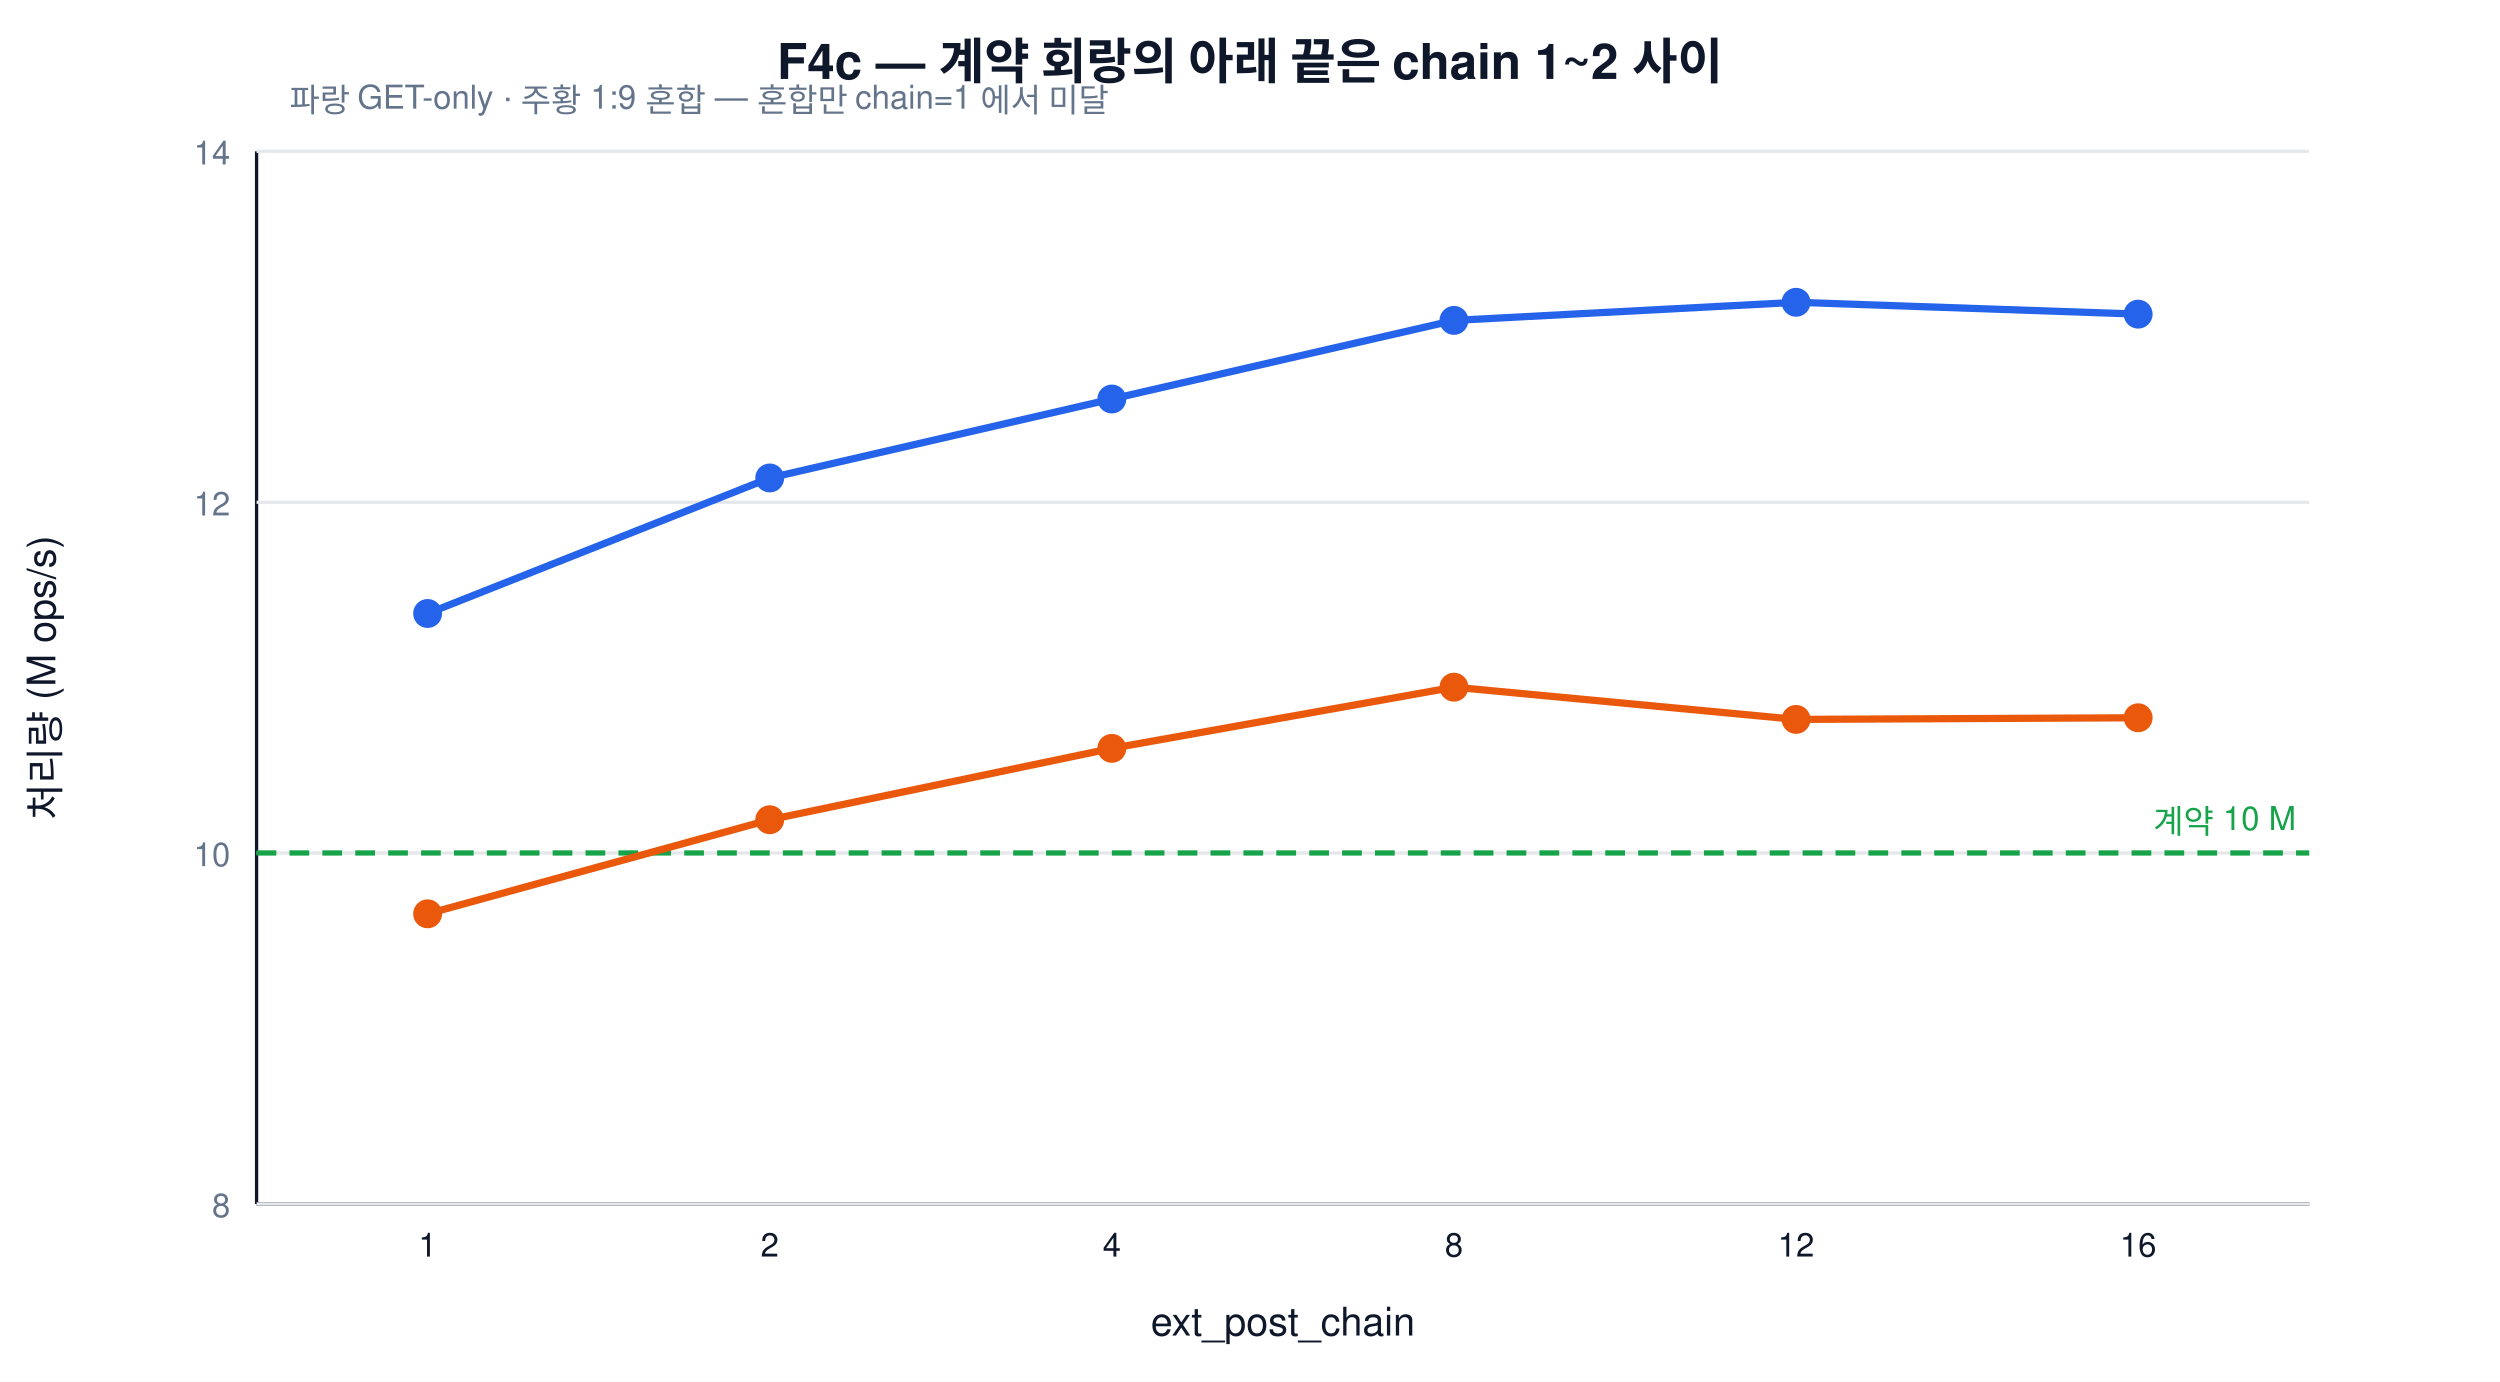
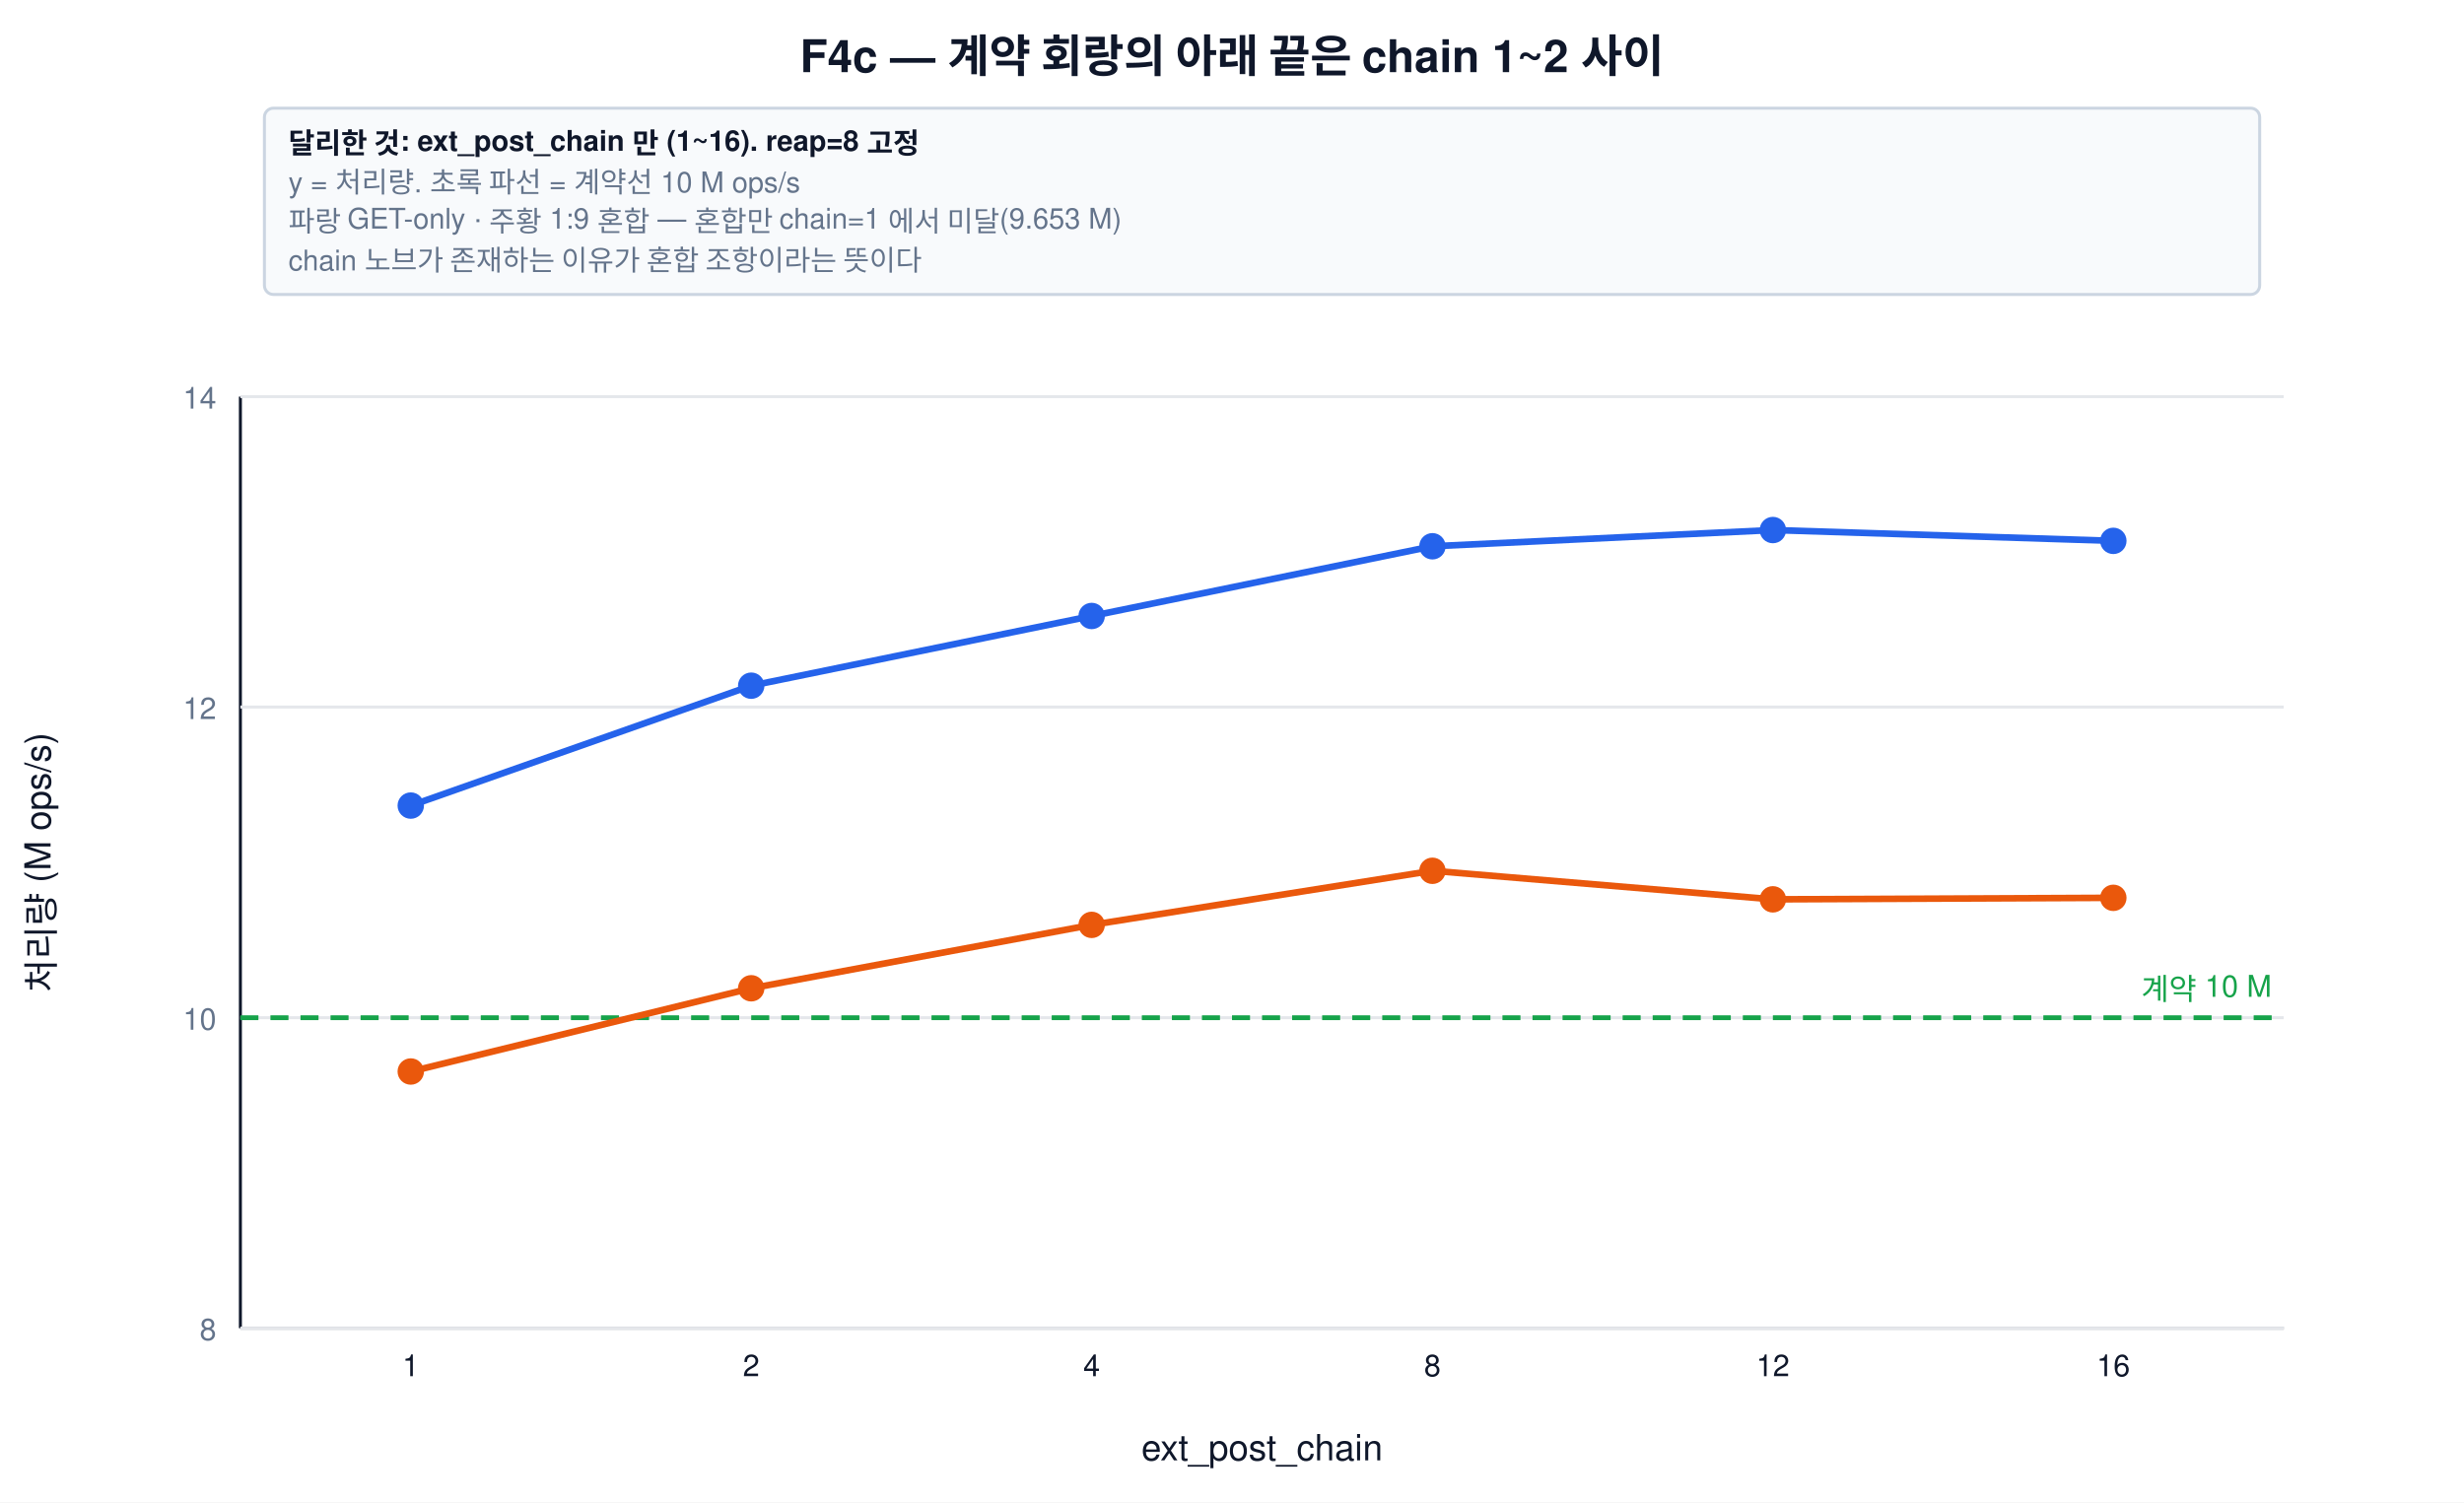
- <svg xmlns="http://www.w3.org/2000/svg" width="760" height="420" viewBox="0 0 760 420" font-family="Helvetica,Arial,sans-serif">
-   <rect width="760" height="420" fill="white" />
-   <text x="380.0" y="24.0" font-size="15" fill="#0f172a" text-anchor="middle" font-weight="600">F4c — 계약 회랑의 아래 끝은 chain 1~2 사이</text>
-   <line x1="78.0" y1="366.0" x2="702.0" y2="366.0" stroke="#0f172a" stroke-width="1" />
-   <line x1="78.0" y1="46.0" x2="78.0" y2="366.0" stroke="#0f172a" stroke-width="1" />
-   <text x="390.0" y="406.0" font-size="12" fill="#0f172a" text-anchor="middle" font-weight="400">ext_post_chain</text>
-   <text x="18" y="206.0" font-size="12" fill="#0f172a" text-anchor="middle" transform="rotate(-90 18 206.0)">처리량 (M ops/s)</text>
-   <line x1="78.0" y1="366.0" x2="702.0" y2="366.0" stroke="#e5e7eb" stroke-width="1" />
-   <text x="70.0" y="370.0" font-size="10" fill="#64748b" text-anchor="end" font-weight="400">8</text>
-   <line x1="78.0" y1="259.3" x2="702.0" y2="259.3" stroke="#e5e7eb" stroke-width="1" />
-   <text x="70.0" y="263.3" font-size="10" fill="#64748b" text-anchor="end" font-weight="400">10</text>
-   <line x1="78.0" y1="152.7" x2="702.0" y2="152.7" stroke="#e5e7eb" stroke-width="1" />
-   <text x="70.0" y="156.7" font-size="10" fill="#64748b" text-anchor="end" font-weight="400">12</text>
-   <line x1="78.0" y1="46.0" x2="702.0" y2="46.0" stroke="#e5e7eb" stroke-width="1" />
-   <text x="70.0" y="50.0" font-size="10" fill="#64748b" text-anchor="end" font-weight="400">14</text>
-   <line x1="78.0" y1="259.3" x2="702.0" y2="259.3" stroke="#16a34a" stroke-width="1.6" stroke-dasharray="6 4" />
-   <text x="698.0" y="253.3" font-size="10" fill="#16a34a" text-anchor="end" font-weight="400">계약 10 M</text>
-   <path d="M 130.0,186.5 L 234.0,145.3 L 338.0,121.3 L 442.0,97.4 L 546.0,91.9 L 650.0,95.5" fill="none" stroke="#2563eb" stroke-width="2.2" />
-   <circle cx="130.0" cy="186.5" r="3.6" fill="#2563eb" stroke="#2563eb" stroke-width="1.6" />
-   <circle cx="234.0" cy="145.3" r="3.6" fill="#2563eb" stroke="#2563eb" stroke-width="1.6" />
-   <circle cx="338.0" cy="121.3" r="3.6" fill="#2563eb" stroke="#2563eb" stroke-width="1.6" />
-   <circle cx="442.0" cy="97.4" r="3.6" fill="#2563eb" stroke="#2563eb" stroke-width="1.6" />
-   <circle cx="546.0" cy="91.9" r="3.6" fill="#2563eb" stroke="#2563eb" stroke-width="1.6" />
-   <circle cx="650.0" cy="95.5" r="3.6" fill="#2563eb" stroke="#2563eb" stroke-width="1.6" />
-   <path d="M 130.0,277.8 L 234.0,249.2 L 338.0,227.5 L 442.0,208.9 L 546.0,218.7 L 650.0,218.2" fill="none" stroke="#ea580c" stroke-width="2.2" />
-   <circle cx="130.0" cy="277.8" r="3.6" fill="#ea580c" stroke="#ea580c" stroke-width="1.6" />
-   <circle cx="234.0" cy="249.2" r="3.6" fill="#ea580c" stroke="#ea580c" stroke-width="1.6" />
-   <circle cx="338.0" cy="227.5" r="3.6" fill="#ea580c" stroke="#ea580c" stroke-width="1.6" />
-   <circle cx="442.0" cy="208.9" r="3.6" fill="#ea580c" stroke="#ea580c" stroke-width="1.6" />
-   <circle cx="546.0" cy="218.7" r="3.6" fill="#ea580c" stroke="#ea580c" stroke-width="1.6" />
-   <circle cx="650.0" cy="218.2" r="3.6" fill="#ea580c" stroke="#ea580c" stroke-width="1.6" />
-   <text x="130.0" y="382.0" font-size="10" fill="#0f172a" text-anchor="middle" font-weight="400">1</text>
-   <text x="234.0" y="382.0" font-size="10" fill="#0f172a" text-anchor="middle" font-weight="400">2</text>
-   <text x="338.0" y="382.0" font-size="10" fill="#0f172a" text-anchor="middle" font-weight="400">4</text>
-   <text x="442.0" y="382.0" font-size="10" fill="#0f172a" text-anchor="middle" font-weight="400">8</text>
-   <text x="546.0" y="382.0" font-size="10" fill="#0f172a" text-anchor="middle" font-weight="400">12</text>
-   <text x="650.0" y="382.0" font-size="10" fill="#0f172a" text-anchor="middle" font-weight="400">16</text>
-   <text x="88.0" y="34.0" font-size="10" fill="#64748b" text-anchor="start" font-weight="400">파랑 GET-only · 주황 1:9 혼합 — 혼합만 chain=1 에서 미달</text>
+ <svg xmlns="http://www.w3.org/2000/svg" width="820" height="500" viewBox="0 0 820 500" font-family="Helvetica,Arial,sans-serif">
+   <rect width="820" height="500" fill="white" />
+   <text x="410.0" y="24.0" font-size="15" fill="#0f172a" text-anchor="middle" font-weight="600">F4c — 계약 회랑의 아래 끝은 chain 1~2 사이</text>
+   <line x1="80.0" y1="442.0" x2="760.0" y2="442.0" stroke="#0f172a" stroke-width="1" />
+   <line x1="80.0" y1="132.0" x2="80.0" y2="442.0" stroke="#0f172a" stroke-width="1" />
+   <text x="420.0" y="486.0" font-size="12" fill="#0f172a" text-anchor="middle" font-weight="400">ext_post_chain</text>
+   <text x="18" y="287.0" font-size="12" fill="#0f172a" text-anchor="middle" transform="rotate(-90 18 287.0)">처리량 (M ops/s)</text>
+   <line x1="80.0" y1="442.0" x2="760.0" y2="442.0" stroke="#e5e7eb" stroke-width="1" />
+   <text x="72.0" y="446.0" font-size="10" fill="#64748b" text-anchor="end" font-weight="400">8</text>
+   <line x1="80.0" y1="338.7" x2="760.0" y2="338.7" stroke="#e5e7eb" stroke-width="1" />
+   <text x="72.0" y="342.7" font-size="10" fill="#64748b" text-anchor="end" font-weight="400">10</text>
+   <line x1="80.0" y1="235.3" x2="760.0" y2="235.3" stroke="#e5e7eb" stroke-width="1" />
+   <text x="72.0" y="239.3" font-size="10" fill="#64748b" text-anchor="end" font-weight="400">12</text>
+   <line x1="80.0" y1="132.0" x2="760.0" y2="132.0" stroke="#e5e7eb" stroke-width="1" />
+   <text x="72.0" y="136.0" font-size="10" fill="#64748b" text-anchor="end" font-weight="400">14</text>
+   <line x1="80.0" y1="338.7" x2="760.0" y2="338.7" stroke="#16a34a" stroke-width="1.6" stroke-dasharray="6 4" />
+   <text x="756.0" y="332.7" font-size="10" fill="#16a34a" text-anchor="end" font-weight="400">계약 10 M</text>
+   <path d="M 136.7,268.1 L 250.0,228.2 L 363.3,205.0 L 476.7,181.8 L 590.0,176.4 L 703.3,180.0" fill="none" stroke="#2563eb" stroke-width="2.2" />
+   <circle cx="136.7" cy="268.1" r="3.6" fill="#2563eb" stroke="#2563eb" stroke-width="1.6" />
+   <circle cx="250.0" cy="228.2" r="3.6" fill="#2563eb" stroke="#2563eb" stroke-width="1.6" />
+   <circle cx="363.3" cy="205.0" r="3.6" fill="#2563eb" stroke="#2563eb" stroke-width="1.6" />
+   <circle cx="476.7" cy="181.8" r="3.6" fill="#2563eb" stroke="#2563eb" stroke-width="1.6" />
+   <circle cx="590.0" cy="176.4" r="3.6" fill="#2563eb" stroke="#2563eb" stroke-width="1.6" />
+   <circle cx="703.3" cy="180.0" r="3.6" fill="#2563eb" stroke="#2563eb" stroke-width="1.6" />
+   <path d="M 136.7,356.6 L 250.0,328.9 L 363.3,307.8 L 476.7,289.8 L 590.0,299.3 L 703.3,298.8" fill="none" stroke="#ea580c" stroke-width="2.2" />
+   <circle cx="136.7" cy="356.6" r="3.6" fill="#ea580c" stroke="#ea580c" stroke-width="1.6" />
+   <circle cx="250.0" cy="328.9" r="3.6" fill="#ea580c" stroke="#ea580c" stroke-width="1.6" />
+   <circle cx="363.3" cy="307.8" r="3.6" fill="#ea580c" stroke="#ea580c" stroke-width="1.6" />
+   <circle cx="476.7" cy="289.8" r="3.6" fill="#ea580c" stroke="#ea580c" stroke-width="1.6" />
+   <circle cx="590.0" cy="299.3" r="3.6" fill="#ea580c" stroke="#ea580c" stroke-width="1.6" />
+   <circle cx="703.3" cy="298.8" r="3.6" fill="#ea580c" stroke="#ea580c" stroke-width="1.6" />
+   <text x="136.7" y="458.0" font-size="10" fill="#0f172a" text-anchor="middle" font-weight="400">1</text>
+   <text x="250.0" y="458.0" font-size="10" fill="#0f172a" text-anchor="middle" font-weight="400">2</text>
+   <text x="363.3" y="458.0" font-size="10" fill="#0f172a" text-anchor="middle" font-weight="400">4</text>
+   <text x="476.7" y="458.0" font-size="10" fill="#0f172a" text-anchor="middle" font-weight="400">8</text>
+   <text x="590.0" y="458.0" font-size="10" fill="#0f172a" text-anchor="middle" font-weight="400">12</text>
+   <text x="703.3" y="458.0" font-size="10" fill="#0f172a" text-anchor="middle" font-weight="400">16</text>
+   <rect x="88.0" y="36.0" width="664.0" height="62" fill="#f8fafc" stroke="#cbd5e1" stroke-width="1" rx="3" />
+   <text x="96.0" y="51.0" font-size="9.5" fill="#0f172a" text-anchor="start" font-weight="600">달리한 것: ext_post_chain 만 (1~16). reap=8 고정</text>
+   <text x="96.0" y="64.0" font-size="9.5" fill="#64748b" text-anchor="start" font-weight="400">y = 처리량. 초록 파선 = 계약선 10 M ops/s</text>
+   <text x="96.0" y="77.0" font-size="9.5" fill="#64748b" text-anchor="start" font-weight="400">파랑 GET-only · 주황 1:9 혼합 — 혼합만 chain=1 에서 미달(9.653 M)</text>
+   <text x="96.0" y="90.0" font-size="9.5" fill="#64748b" text-anchor="start" font-weight="400">chain 노브가 존재하는 이유가 혼합 조항이라는 뜻이다</text>
</svg>
